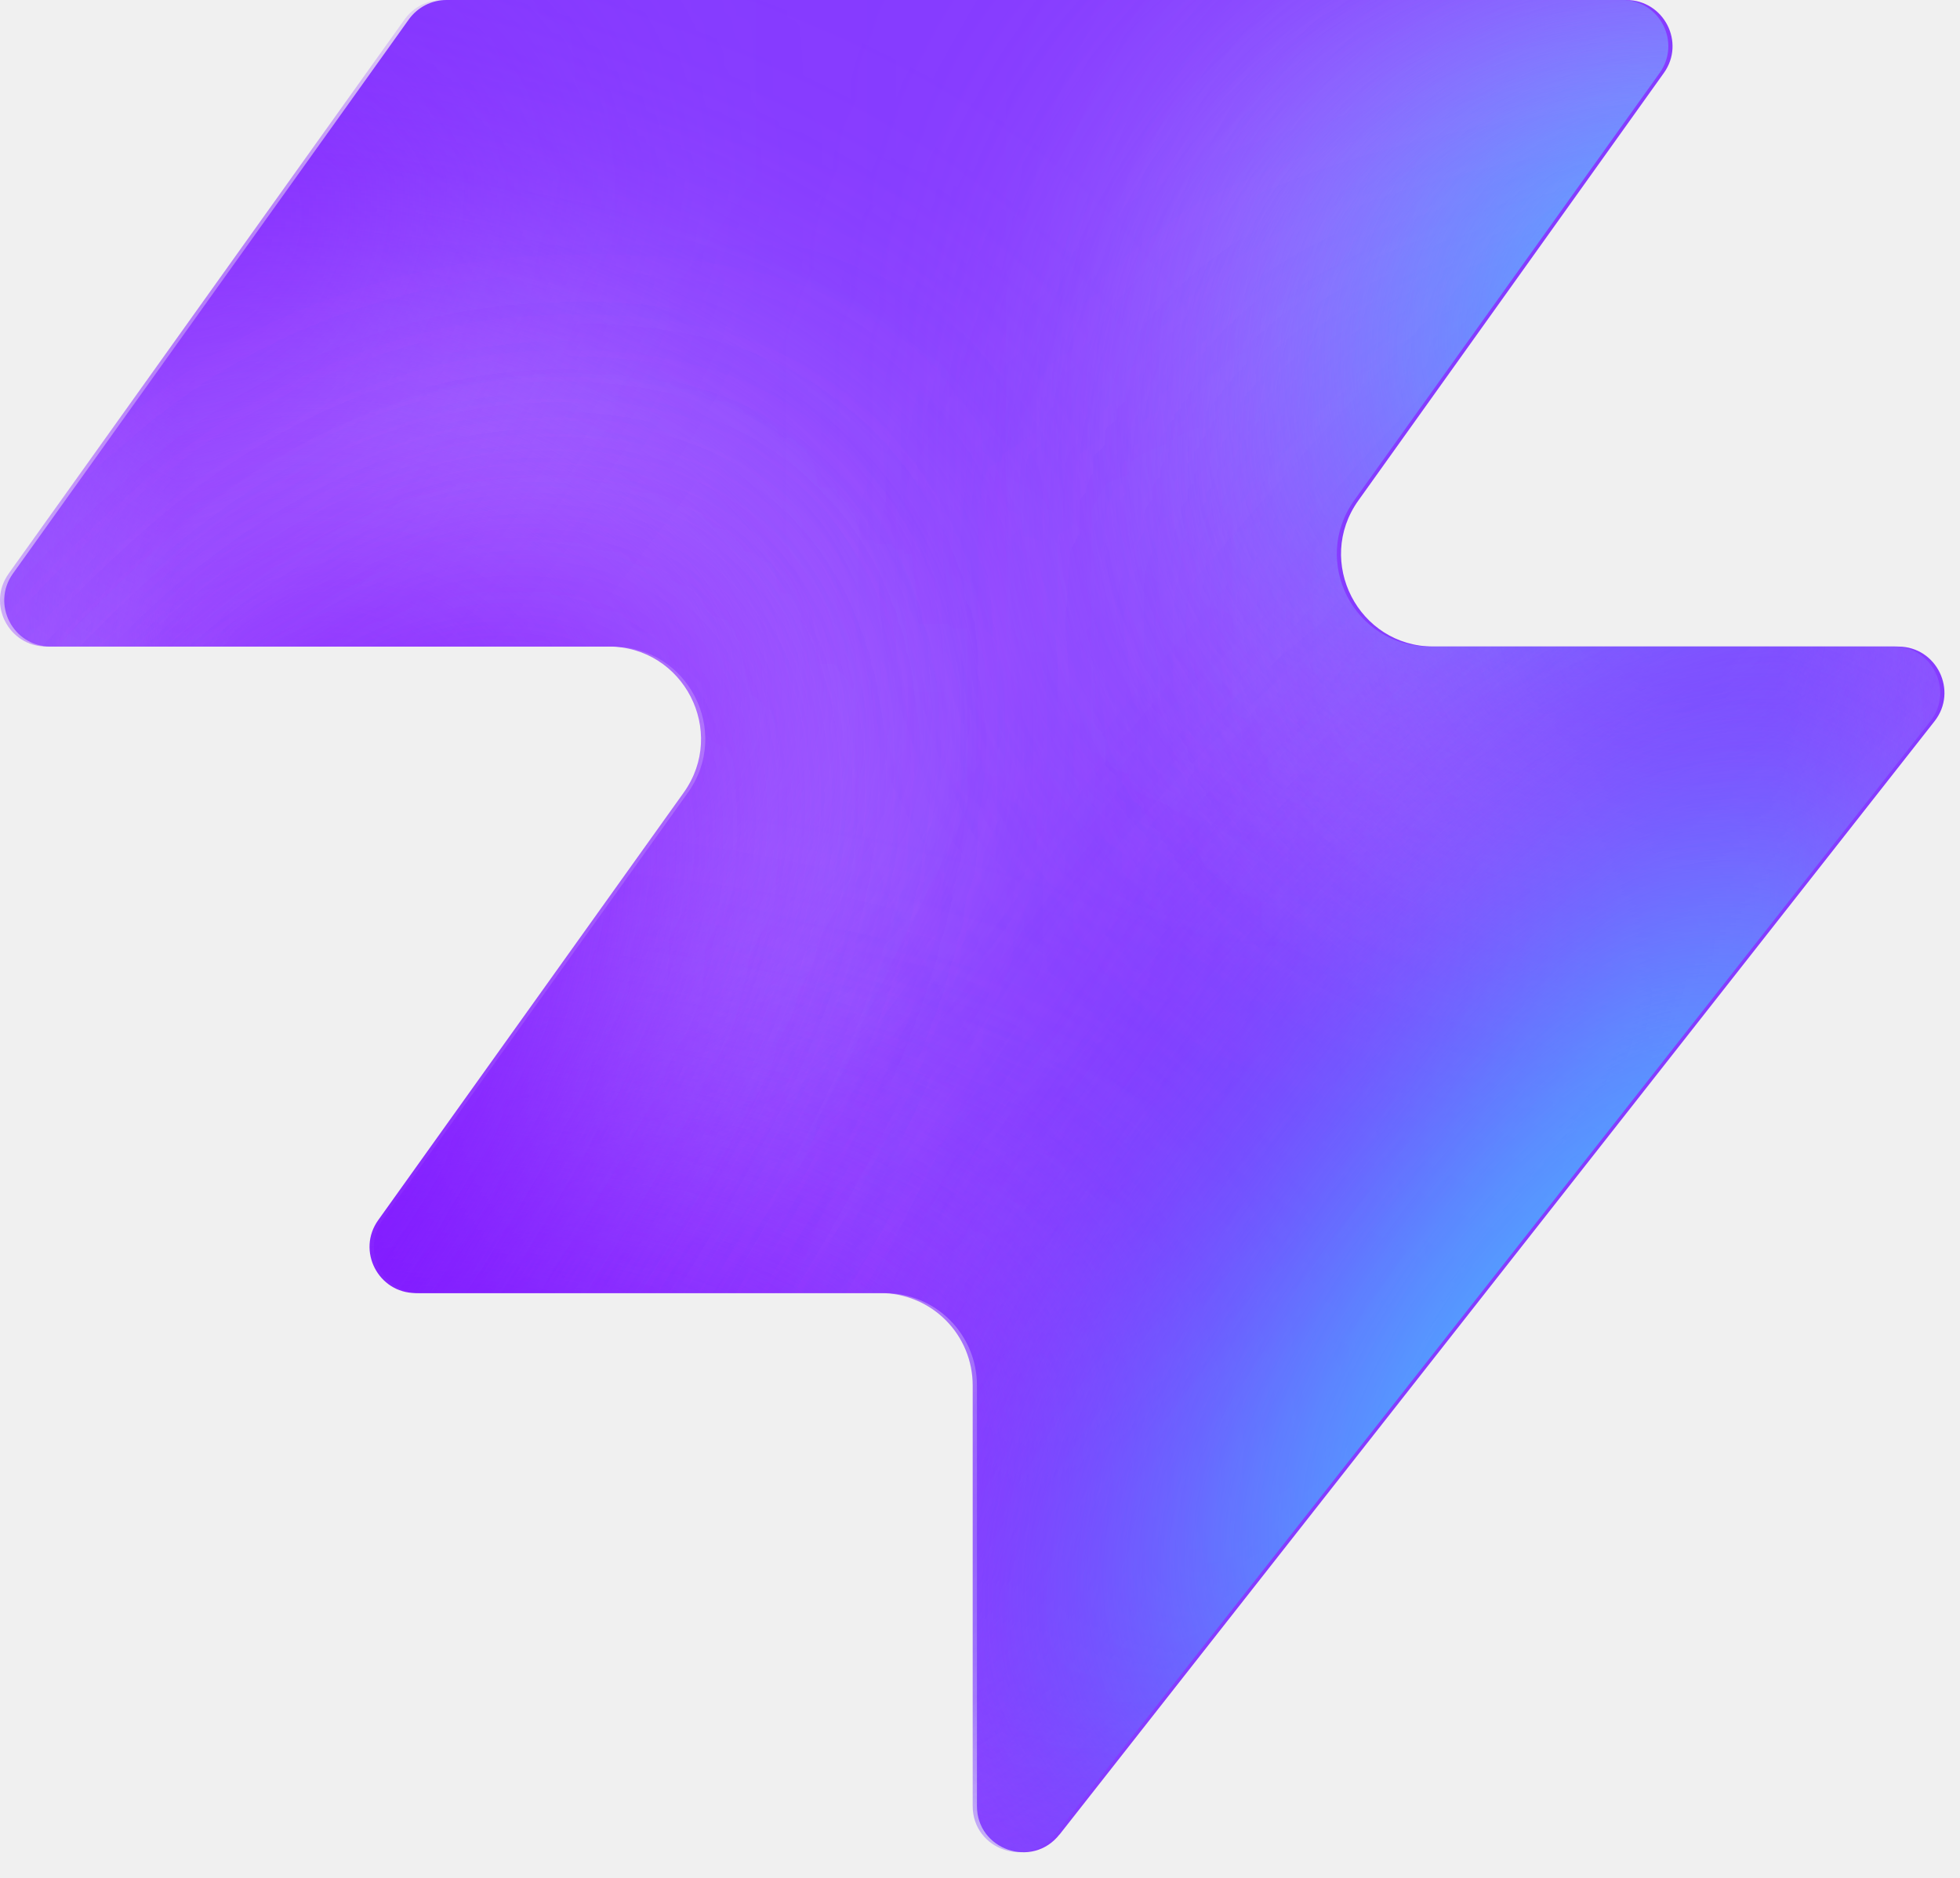
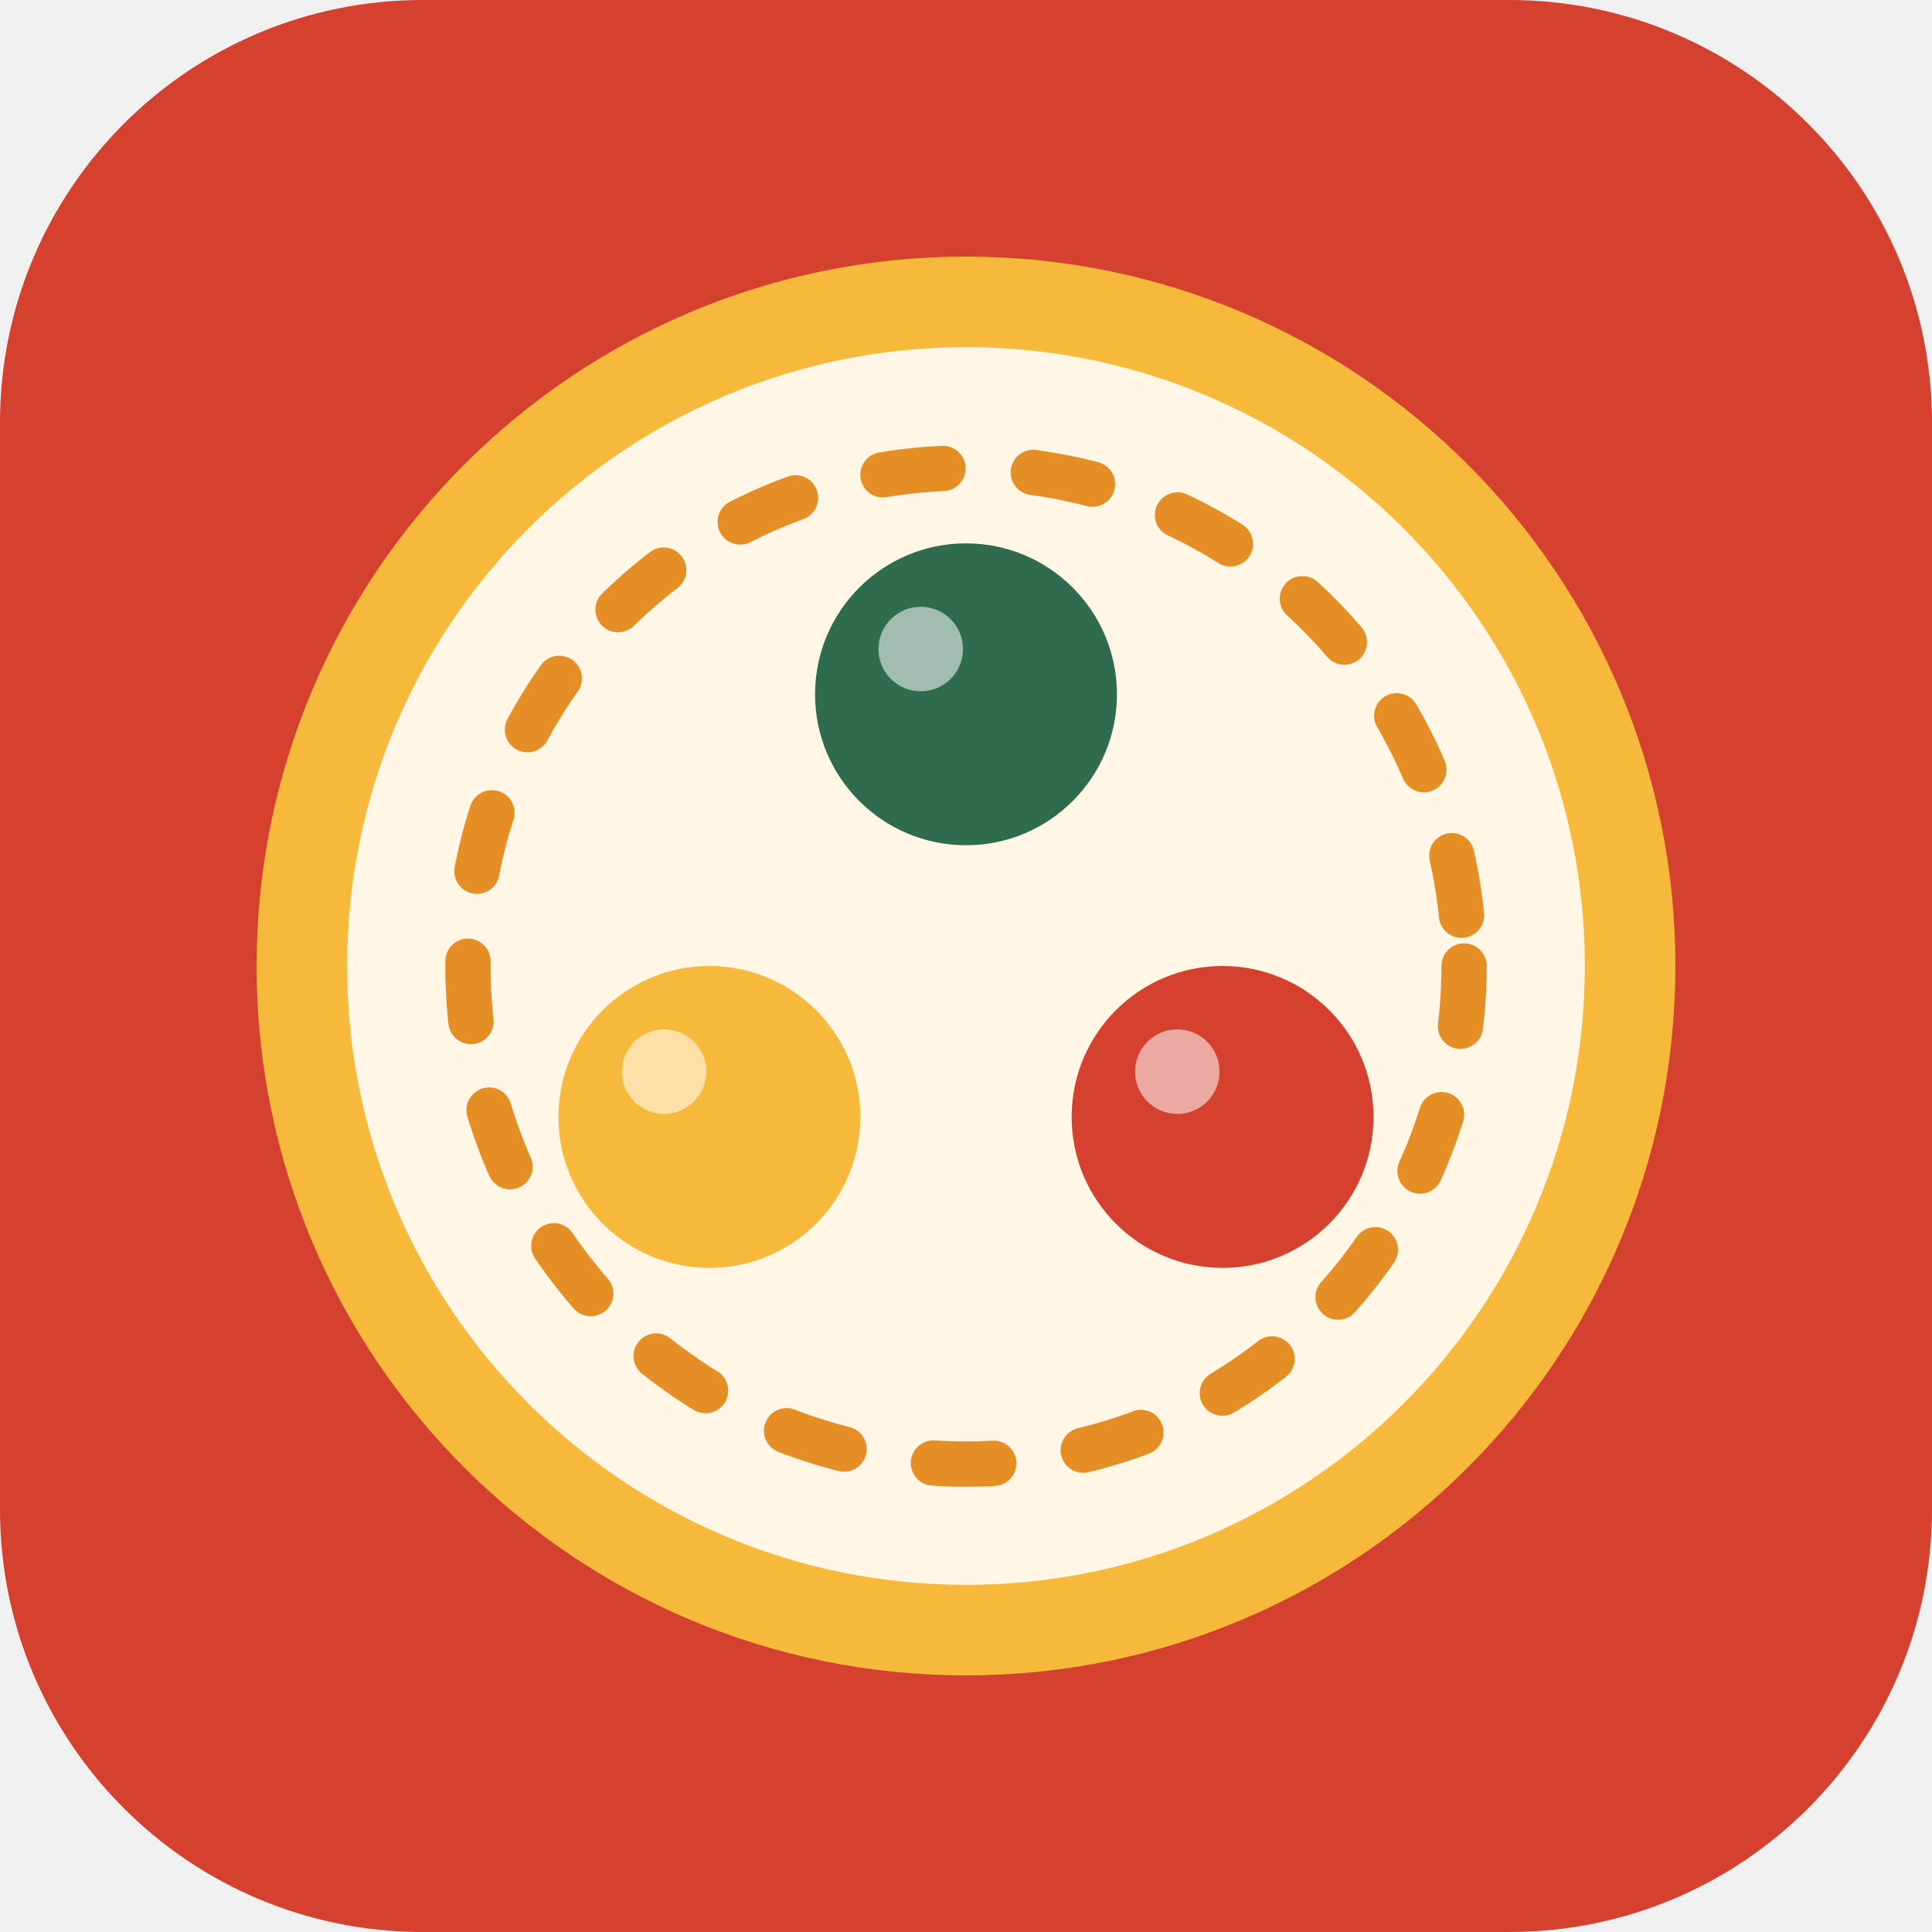
- <svg xmlns="http://www.w3.org/2000/svg" width="48" height="46" fill="none" viewBox="0 0 48 46">
-   <path fill="#863bff" d="M25.946 44.938c-.664.845-2.021.375-2.021-.698V33.937a2.26 2.26 0 0 0-2.262-2.262H10.287c-.92 0-1.456-1.04-.92-1.788l7.48-10.471c1.07-1.497 0-3.578-1.842-3.578H1.237c-.92 0-1.456-1.04-.92-1.788L10.013.474c.214-.297.556-.474.92-.474h28.894c.92 0 1.456 1.04.92 1.788l-7.48 10.471c-1.07 1.498 0 3.579 1.842 3.579h11.377c.943 0 1.473 1.088.89 1.83L25.947 44.94z" style="fill:#863bff;fill:color(display-p3 .525 .23 1);fill-opacity:1" />
-   <mask id="a" width="48" height="46" x="0" y="0" maskUnits="userSpaceOnUse" style="mask-type:alpha">
-     <path fill="#000" d="M25.842 44.938c-.664.844-2.021.375-2.021-.698V33.937a2.26 2.26 0 0 0-2.262-2.262H10.183c-.92 0-1.456-1.04-.92-1.788l7.48-10.471c1.07-1.498 0-3.579-1.842-3.579H1.133c-.92 0-1.456-1.04-.92-1.787L9.91.473c.214-.297.556-.474.92-.474h28.894c.92 0 1.456 1.04.92 1.788l-7.48 10.471c-1.07 1.498 0 3.578 1.842 3.578h11.377c.943 0 1.473 1.088.89 1.832L25.843 44.94z" style="fill:#000;fill-opacity:1" />
-   </mask>
-   <g mask="url(#a)">
-     <g filter="url(#b)">
-       <ellipse cx="5.508" cy="14.704" fill="#ede6ff" rx="5.508" ry="14.704" style="fill:#ede6ff;fill:color(display-p3 .927 .903 1);fill-opacity:1" transform="matrix(.00324 1 1 -.00324 -4.47 31.516)" />
-     </g>
-     <g filter="url(#c)">
-       <ellipse cx="10.399" cy="29.851" fill="#ede6ff" rx="10.399" ry="29.851" style="fill:#ede6ff;fill:color(display-p3 .927 .903 1);fill-opacity:1" transform="matrix(.00324 1 1 -.00324 -39.328 7.883)" />
-     </g>
-     <g filter="url(#d)">
-       <ellipse cx="5.508" cy="30.487" fill="#7e14ff" rx="5.508" ry="30.487" style="fill:#7e14ff;fill:color(display-p3 .492 .077 1);fill-opacity:1" transform="rotate(89.814 -25.913 -14.639)scale(1 -1)" />
-     </g>
-     <g filter="url(#e)">
-       <ellipse cx="5.508" cy="30.599" fill="#7e14ff" rx="5.508" ry="30.599" style="fill:#7e14ff;fill:color(display-p3 .492 .077 1);fill-opacity:1" transform="rotate(89.814 -32.644 -3.334)scale(1 -1)" />
-     </g>
-     <g filter="url(#f)">
-       <ellipse cx="5.508" cy="30.599" fill="#7e14ff" rx="5.508" ry="30.599" style="fill:#7e14ff;fill:color(display-p3 .492 .077 1);fill-opacity:1" transform="matrix(.00324 1 1 -.00324 -34.34 30.47)" />
-     </g>
-     <g filter="url(#g)">
-       <ellipse cx="14.072" cy="22.078" fill="#ede6ff" rx="14.072" ry="22.078" style="fill:#ede6ff;fill:color(display-p3 .927 .903 1);fill-opacity:1" transform="rotate(93.35 24.506 48.493)scale(-1 1)" />
-     </g>
-     <g filter="url(#h)">
-       <ellipse cx="3.47" cy="21.501" fill="#7e14ff" rx="3.47" ry="21.501" style="fill:#7e14ff;fill:color(display-p3 .492 .077 1);fill-opacity:1" transform="rotate(89.009 28.708 47.59)scale(-1 1)" />
-     </g>
-     <g filter="url(#i)">
-       <ellipse cx="3.47" cy="21.501" fill="#7e14ff" rx="3.47" ry="21.501" style="fill:#7e14ff;fill:color(display-p3 .492 .077 1);fill-opacity:1" transform="rotate(89.009 28.708 47.59)scale(-1 1)" />
-     </g>
-     <g filter="url(#j)">
-       <ellipse cx=".387" cy="8.972" fill="#7e14ff" rx="4.407" ry="29.108" style="fill:#7e14ff;fill:color(display-p3 .492 .077 1);fill-opacity:1" transform="rotate(39.51 .387 8.972)" />
-     </g>
-     <g filter="url(#k)">
-       <ellipse cx="47.523" cy="-6.092" fill="#7e14ff" rx="4.407" ry="29.108" style="fill:#7e14ff;fill:color(display-p3 .492 .077 1);fill-opacity:1" transform="rotate(37.892 47.523 -6.092)" />
-     </g>
-     <g filter="url(#l)">
-       <ellipse cx="41.412" cy="6.333" fill="#47bfff" rx="5.971" ry="9.665" style="fill:#47bfff;fill:color(display-p3 .28 .748 1);fill-opacity:1" transform="rotate(37.892 41.412 6.333)" />
-     </g>
-     <g filter="url(#m)">
-       <ellipse cx="-1.879" cy="38.332" fill="#7e14ff" rx="4.407" ry="29.108" style="fill:#7e14ff;fill:color(display-p3 .492 .077 1);fill-opacity:1" transform="rotate(37.892 -1.88 38.332)" />
-     </g>
-     <g filter="url(#n)">
-       <ellipse cx="-1.879" cy="38.332" fill="#7e14ff" rx="4.407" ry="29.108" style="fill:#7e14ff;fill:color(display-p3 .492 .077 1);fill-opacity:1" transform="rotate(37.892 -1.88 38.332)" />
-     </g>
-     <g filter="url(#o)">
-       <ellipse cx="35.651" cy="29.907" fill="#7e14ff" rx="4.407" ry="29.108" style="fill:#7e14ff;fill:color(display-p3 .492 .077 1);fill-opacity:1" transform="rotate(37.892 35.651 29.907)" />
-     </g>
-     <g filter="url(#p)">
-       <ellipse cx="38.418" cy="32.4" fill="#47bfff" rx="5.971" ry="15.297" style="fill:#47bfff;fill:color(display-p3 .28 .748 1);fill-opacity:1" transform="rotate(37.892 38.418 32.4)" />
-     </g>
-   </g>
-   <defs>
-     <filter id="b" width="60.045" height="41.654" x="-19.77" y="16.149" color-interpolation-filters="sRGB" filterUnits="userSpaceOnUse">
-       <feFlood flood-opacity="0" result="BackgroundImageFix" />
-       <feBlend in="SourceGraphic" in2="BackgroundImageFix" result="shape" />
-       <feGaussianBlur result="effect1_foregroundBlur_2002_17158" stdDeviation="7.659" />
-     </filter>
-     <filter id="c" width="90.34" height="51.437" x="-54.613" y="-7.533" color-interpolation-filters="sRGB" filterUnits="userSpaceOnUse">
-       <feFlood flood-opacity="0" result="BackgroundImageFix" />
-       <feBlend in="SourceGraphic" in2="BackgroundImageFix" result="shape" />
-       <feGaussianBlur result="effect1_foregroundBlur_2002_17158" stdDeviation="7.659" />
-     </filter>
-     <filter id="d" width="79.355" height="29.4" x="-49.64" y="2.03" color-interpolation-filters="sRGB" filterUnits="userSpaceOnUse">
-       <feFlood flood-opacity="0" result="BackgroundImageFix" />
-       <feBlend in="SourceGraphic" in2="BackgroundImageFix" result="shape" />
-       <feGaussianBlur result="effect1_foregroundBlur_2002_17158" stdDeviation="4.596" />
-     </filter>
-     <filter id="e" width="79.579" height="29.4" x="-45.045" y="20.029" color-interpolation-filters="sRGB" filterUnits="userSpaceOnUse">
-       <feFlood flood-opacity="0" result="BackgroundImageFix" />
-       <feBlend in="SourceGraphic" in2="BackgroundImageFix" result="shape" />
-       <feGaussianBlur result="effect1_foregroundBlur_2002_17158" stdDeviation="4.596" />
-     </filter>
-     <filter id="f" width="79.579" height="29.4" x="-43.513" y="21.178" color-interpolation-filters="sRGB" filterUnits="userSpaceOnUse">
-       <feFlood flood-opacity="0" result="BackgroundImageFix" />
-       <feBlend in="SourceGraphic" in2="BackgroundImageFix" result="shape" />
-       <feGaussianBlur result="effect1_foregroundBlur_2002_17158" stdDeviation="4.596" />
-     </filter>
-     <filter id="g" width="74.749" height="58.852" x="15.756" y="-17.901" color-interpolation-filters="sRGB" filterUnits="userSpaceOnUse">
-       <feFlood flood-opacity="0" result="BackgroundImageFix" />
-       <feBlend in="SourceGraphic" in2="BackgroundImageFix" result="shape" />
-       <feGaussianBlur result="effect1_foregroundBlur_2002_17158" stdDeviation="7.659" />
-     </filter>
-     <filter id="h" width="61.377" height="25.362" x="23.548" y="2.284" color-interpolation-filters="sRGB" filterUnits="userSpaceOnUse">
-       <feFlood flood-opacity="0" result="BackgroundImageFix" />
-       <feBlend in="SourceGraphic" in2="BackgroundImageFix" result="shape" />
-       <feGaussianBlur result="effect1_foregroundBlur_2002_17158" stdDeviation="4.596" />
-     </filter>
-     <filter id="i" width="61.377" height="25.362" x="23.548" y="2.284" color-interpolation-filters="sRGB" filterUnits="userSpaceOnUse">
-       <feFlood flood-opacity="0" result="BackgroundImageFix" />
-       <feBlend in="SourceGraphic" in2="BackgroundImageFix" result="shape" />
-       <feGaussianBlur result="effect1_foregroundBlur_2002_17158" stdDeviation="4.596" />
-     </filter>
-     <filter id="j" width="56.045" height="63.649" x="-27.636" y="-22.853" color-interpolation-filters="sRGB" filterUnits="userSpaceOnUse">
-       <feFlood flood-opacity="0" result="BackgroundImageFix" />
-       <feBlend in="SourceGraphic" in2="BackgroundImageFix" result="shape" />
-       <feGaussianBlur result="effect1_foregroundBlur_2002_17158" stdDeviation="4.596" />
-     </filter>
-     <filter id="k" width="54.814" height="64.646" x="20.116" y="-38.415" color-interpolation-filters="sRGB" filterUnits="userSpaceOnUse">
-       <feFlood flood-opacity="0" result="BackgroundImageFix" />
-       <feBlend in="SourceGraphic" in2="BackgroundImageFix" result="shape" />
-       <feGaussianBlur result="effect1_foregroundBlur_2002_17158" stdDeviation="4.596" />
-     </filter>
-     <filter id="l" width="33.541" height="35.313" x="24.641" y="-11.323" color-interpolation-filters="sRGB" filterUnits="userSpaceOnUse">
-       <feFlood flood-opacity="0" result="BackgroundImageFix" />
-       <feBlend in="SourceGraphic" in2="BackgroundImageFix" result="shape" />
-       <feGaussianBlur result="effect1_foregroundBlur_2002_17158" stdDeviation="4.596" />
-     </filter>
-     <filter id="m" width="54.814" height="64.646" x="-29.286" y="6.009" color-interpolation-filters="sRGB" filterUnits="userSpaceOnUse">
-       <feFlood flood-opacity="0" result="BackgroundImageFix" />
-       <feBlend in="SourceGraphic" in2="BackgroundImageFix" result="shape" />
-       <feGaussianBlur result="effect1_foregroundBlur_2002_17158" stdDeviation="4.596" />
-     </filter>
-     <filter id="n" width="54.814" height="64.646" x="-29.286" y="6.009" color-interpolation-filters="sRGB" filterUnits="userSpaceOnUse">
-       <feFlood flood-opacity="0" result="BackgroundImageFix" />
-       <feBlend in="SourceGraphic" in2="BackgroundImageFix" result="shape" />
-       <feGaussianBlur result="effect1_foregroundBlur_2002_17158" stdDeviation="4.596" />
-     </filter>
-     <filter id="o" width="54.814" height="64.646" x="8.244" y="-2.416" color-interpolation-filters="sRGB" filterUnits="userSpaceOnUse">
-       <feFlood flood-opacity="0" result="BackgroundImageFix" />
-       <feBlend in="SourceGraphic" in2="BackgroundImageFix" result="shape" />
-       <feGaussianBlur result="effect1_foregroundBlur_2002_17158" stdDeviation="4.596" />
-     </filter>
-     <filter id="p" width="39.409" height="43.623" x="18.713" y="10.588" color-interpolation-filters="sRGB" filterUnits="userSpaceOnUse">
-       <feFlood flood-opacity="0" result="BackgroundImageFix" />
-       <feBlend in="SourceGraphic" in2="BackgroundImageFix" result="shape" />
-       <feGaussianBlur result="effect1_foregroundBlur_2002_17158" stdDeviation="4.596" />
-     </filter>
-   </defs>
+ <svg xmlns="http://www.w3.org/2000/svg" viewBox="0 0 64 64" width="64" height="64">
+   <rect width="64" height="64" rx="14" fill="#D4412F" />
+   <circle cx="32" cy="32" r="22" fill="#FFF6E5" />
+   <circle cx="32" cy="32" r="22" fill="none" stroke="#F6B93B" stroke-width="3" />
+   <circle cx="32" cy="32" r="16.5" fill="none" stroke="#E58E26" stroke-width="1.5" stroke-dasharray="2 3" stroke-linecap="round" />
+   <circle cx="32" cy="23" r="5" fill="#2F6B4F" />
+   <circle cx="23.5" cy="37" r="5" fill="#F6B93B" />
+   <circle cx="40.5" cy="37" r="5" fill="#D4412F" />
+   <circle cx="30.5" cy="21.5" r="1.4" fill="#fff" opacity=".55" />
+   <circle cx="22" cy="35.5" r="1.4" fill="#fff" opacity=".55" />
+   <circle cx="39" cy="35.5" r="1.4" fill="#fff" opacity=".55" />
</svg>
